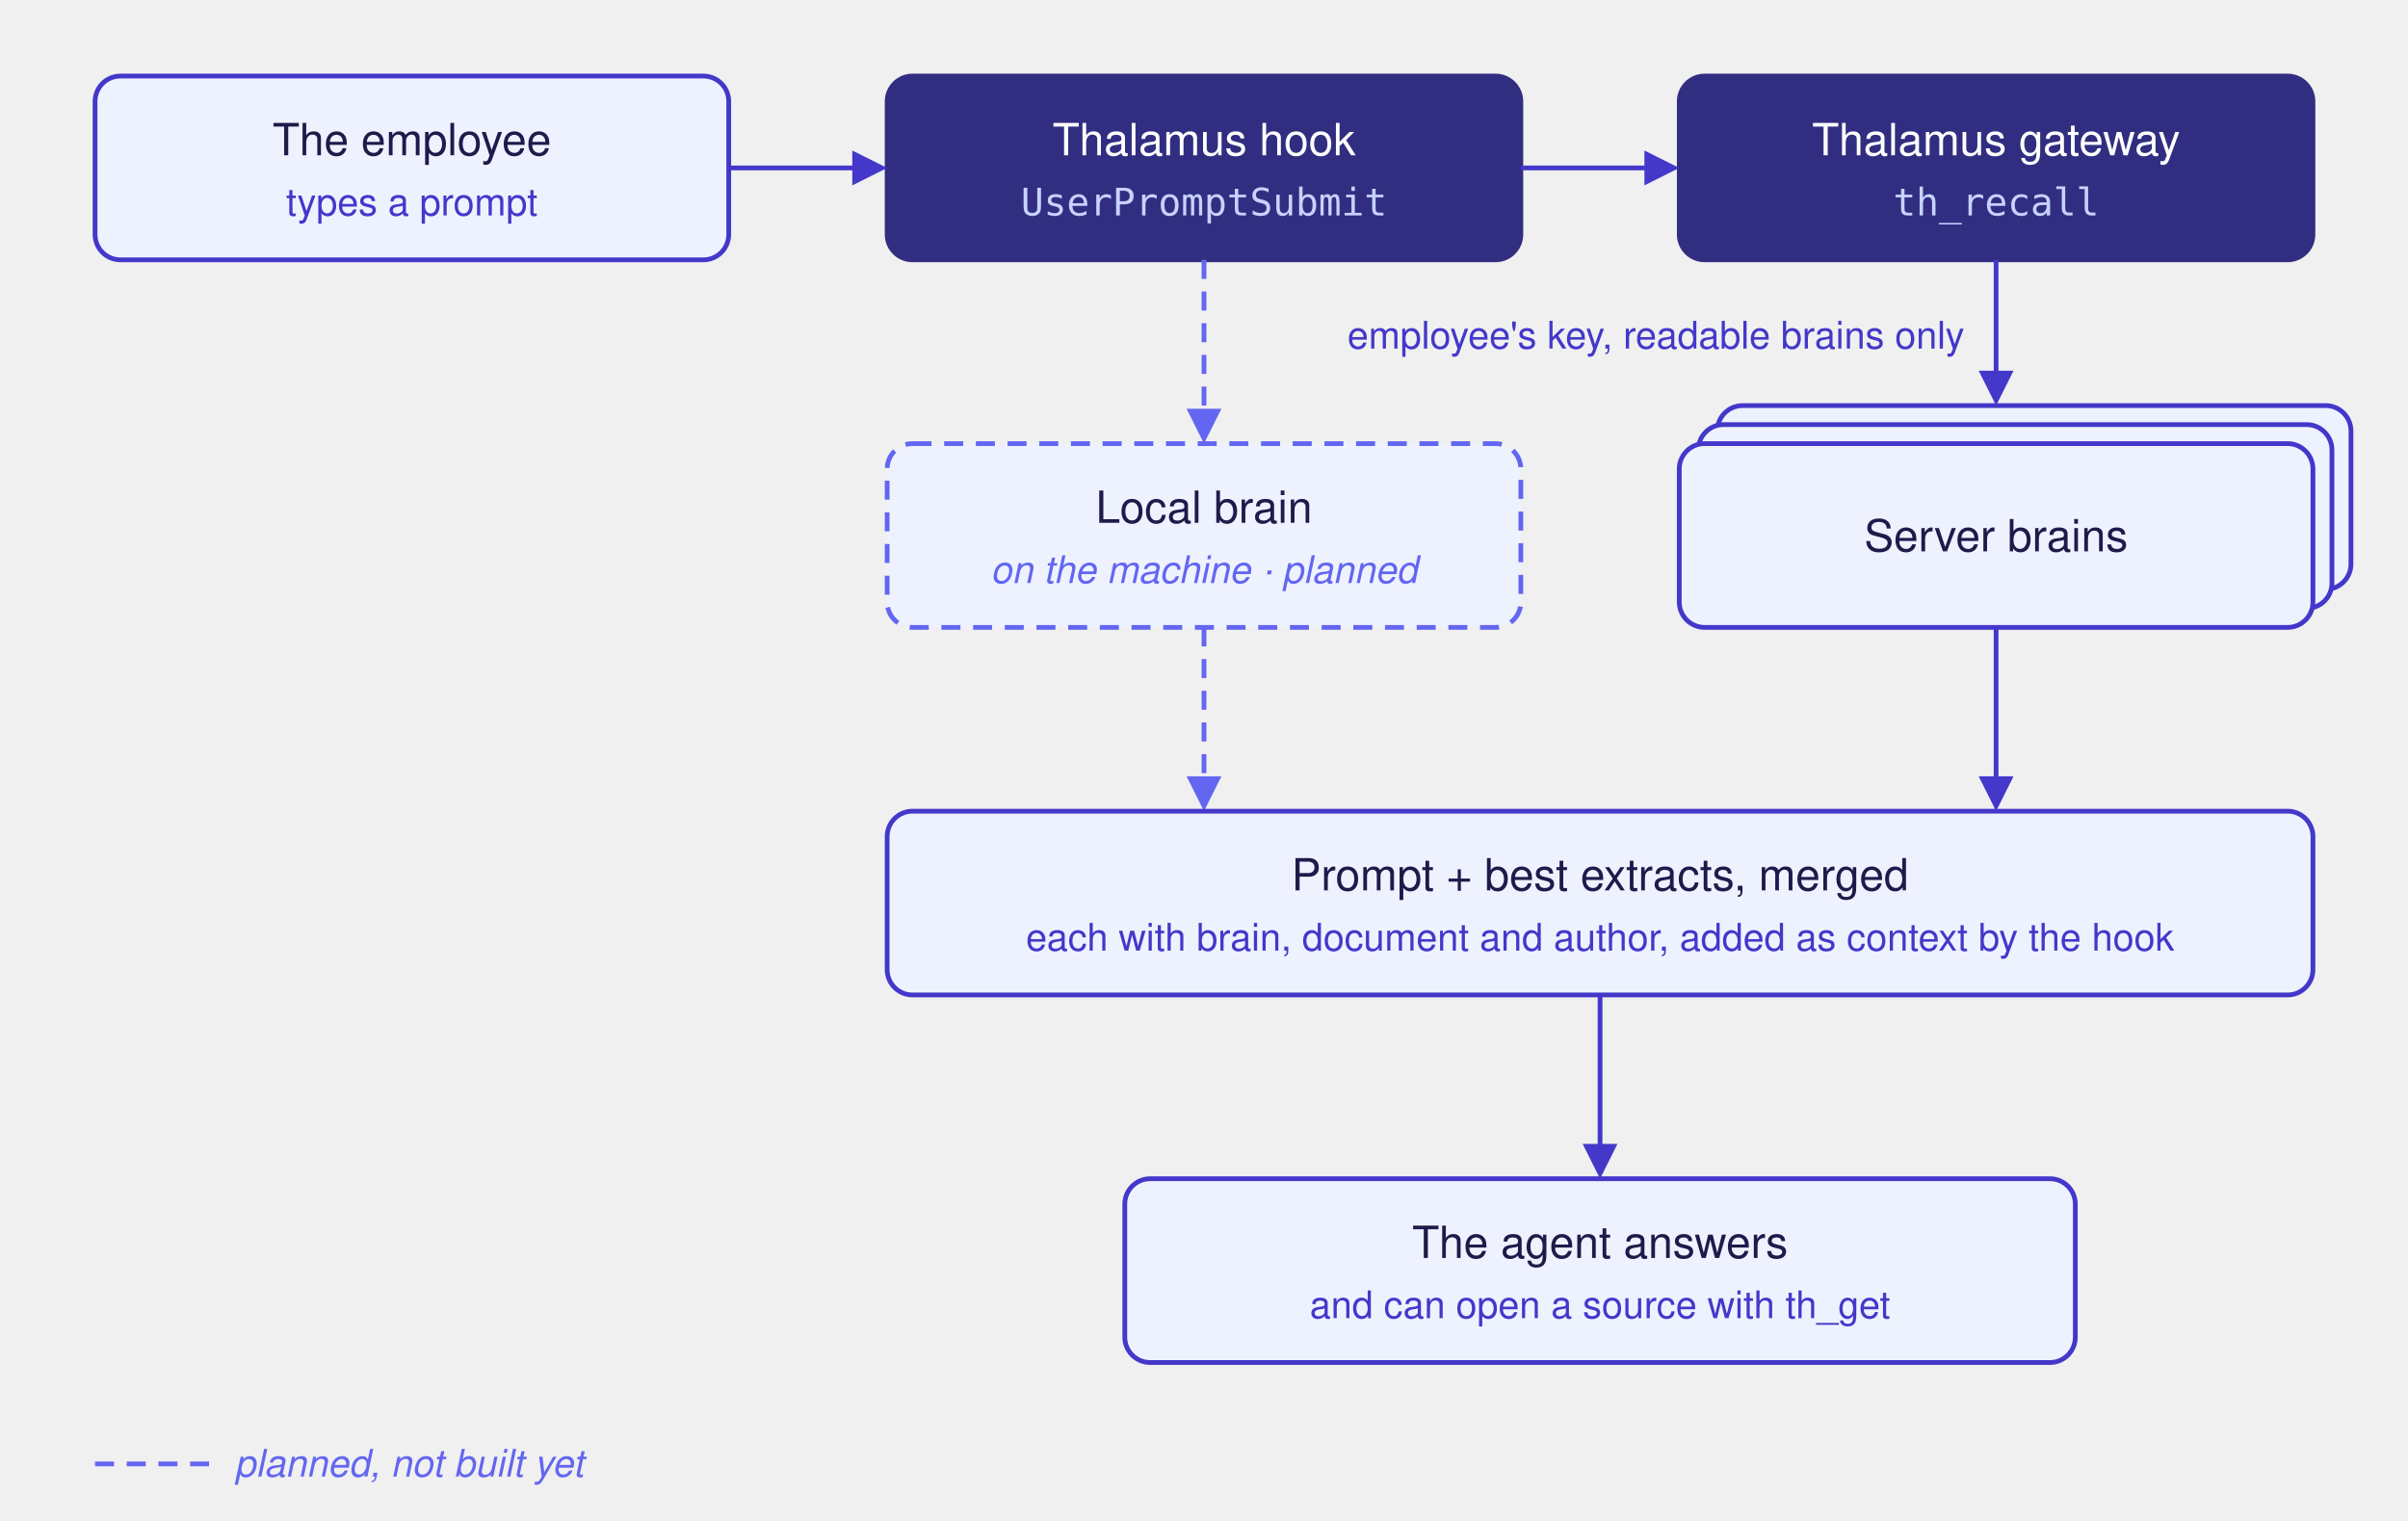
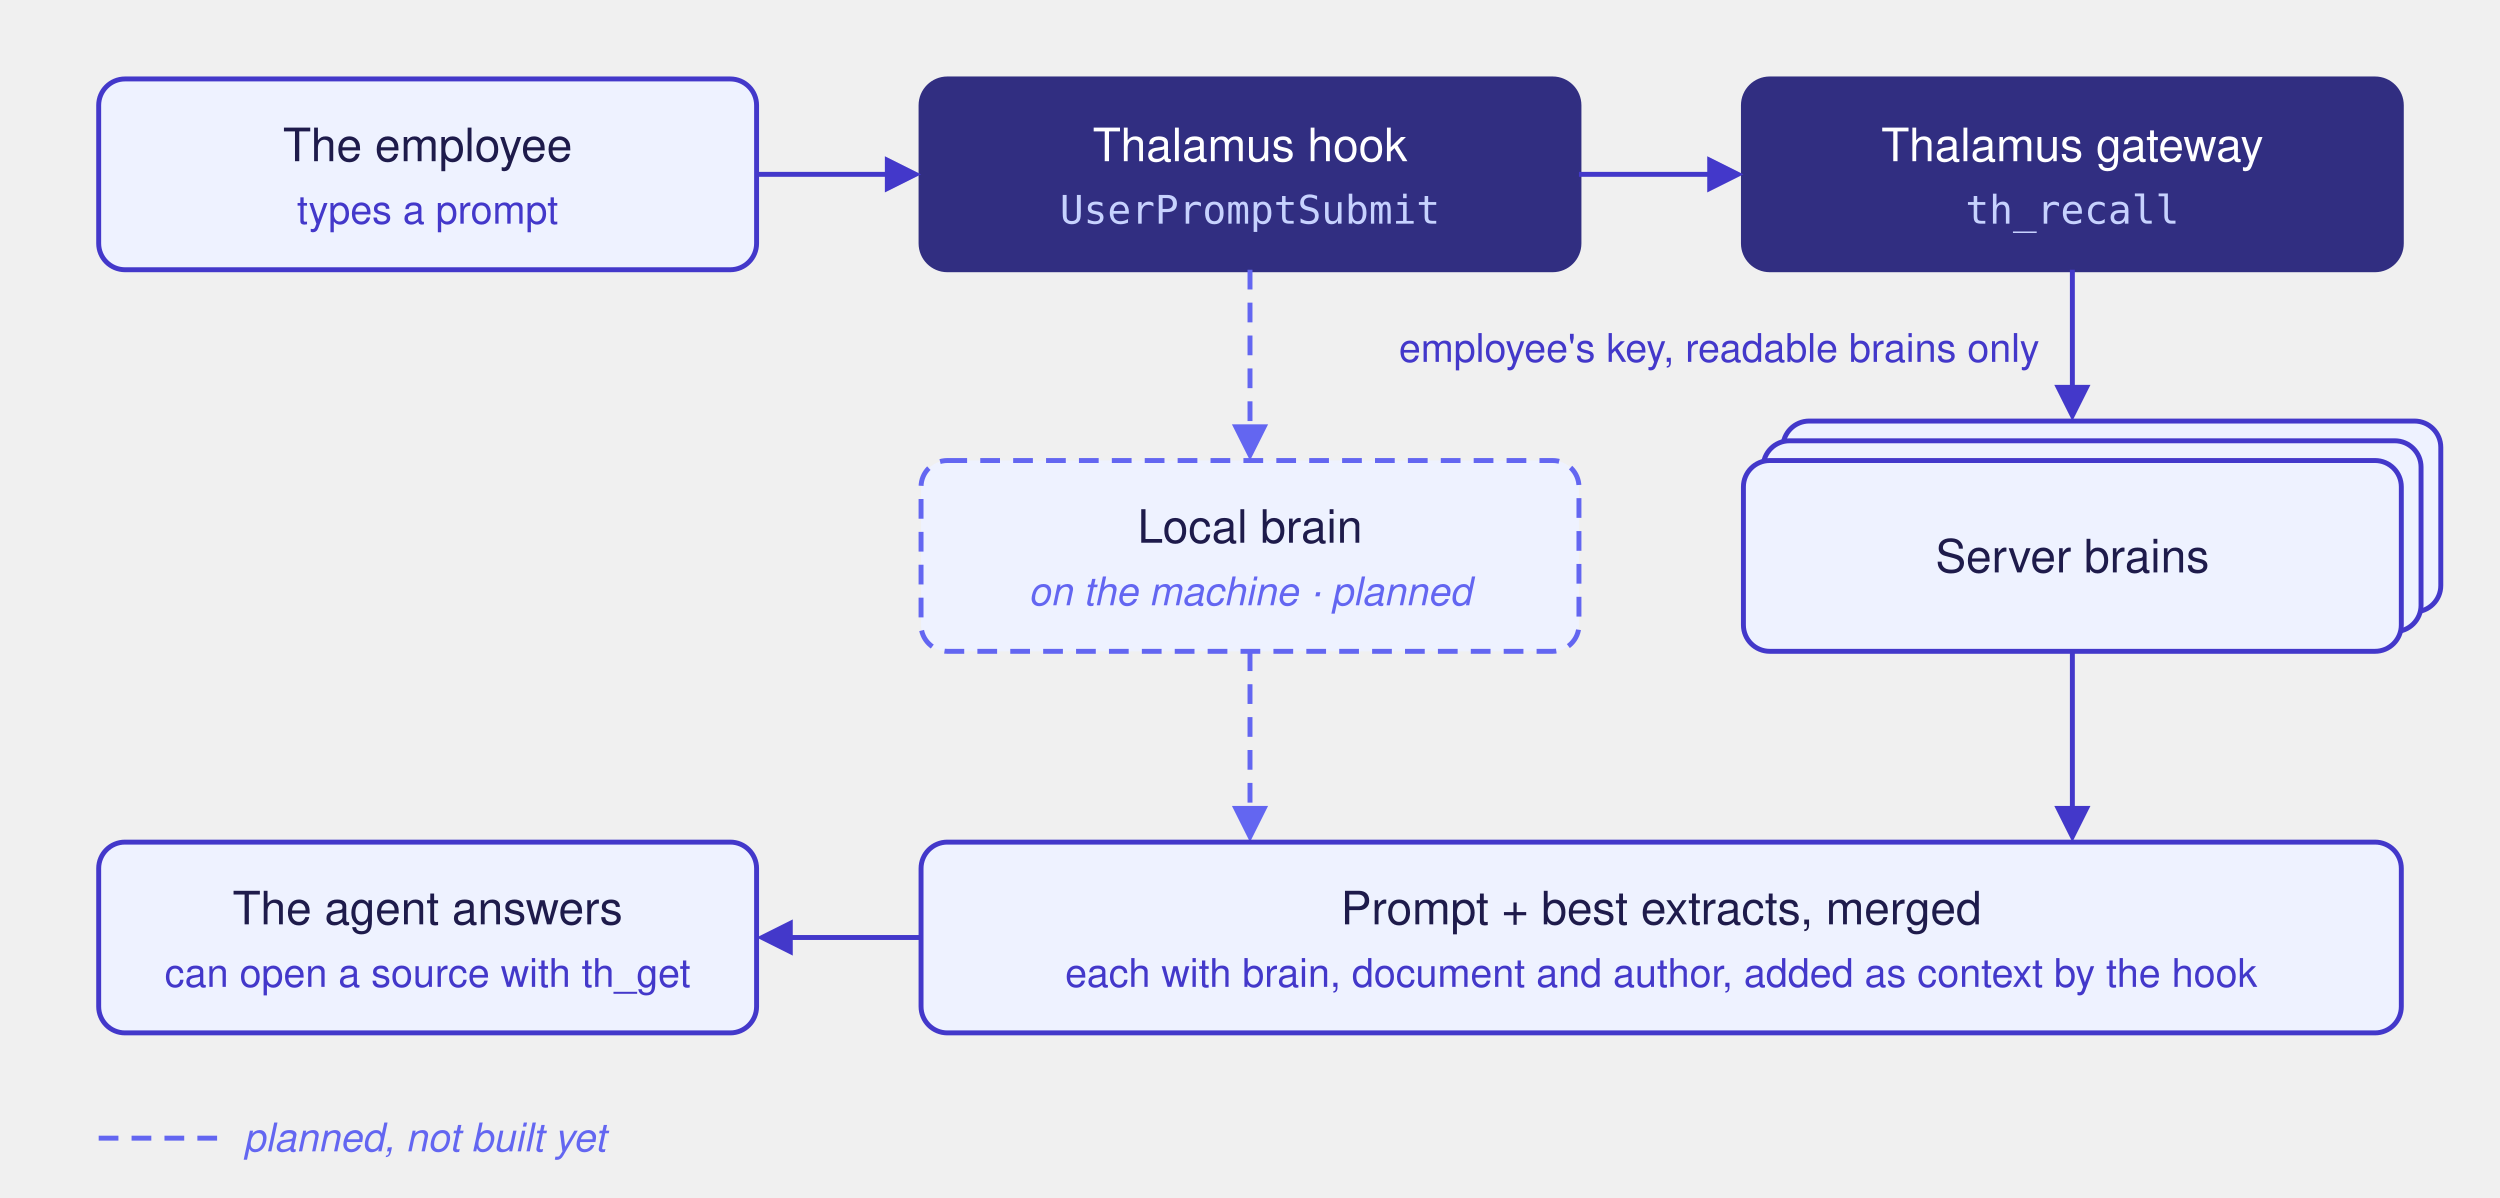
- <svg xmlns="http://www.w3.org/2000/svg" viewBox="0 0 760 480" width="760" height="480" role="img" aria-labelledby="title desc">
+ <svg xmlns="http://www.w3.org/2000/svg" viewBox="0 0 760 364" width="760" height="364" role="img" aria-labelledby="title desc">
  <style>
    .box { fill: #eef2ff; stroke: #4338ca; stroke-width: 1.5; }
    .core { fill: #312e81; stroke: #312e81; }
    .plan { stroke: #6366f1; stroke-width: 1.5; stroke-dasharray: 6 4; }
    .line { fill: none; stroke: #4338ca; stroke-width: 1.5; }
    .dash { fill: none; stroke: #6366f1; stroke-width: 1.5; stroke-dasharray: 6 4; }
    .head { fill: #4338ca; }
    .phead { fill: #6366f1; }
    text { font-family: -apple-system, "Segoe UI", Helvetica, Arial, sans-serif; fill: #1e1b4b; }
    .label { font-size: 14px; }
    .small { font-size: 12px; fill: #4338ca; }
    .ptext { font-size: 12px; fill: #6366f1; font-style: italic; }
    .mono { font-family: ui-monospace, SFMono-Regular, Menlo, Consolas, monospace; font-size: 13px; }
    @media (prefers-color-scheme: dark) {
      .box { fill: #1e1b4b; stroke: #a5b4fc; }
      .core { fill: #4338ca; stroke: #a5b4fc; }
      .plan, .dash { stroke: #818cf8; }
      .line { stroke: #a5b4fc; }
      .head { fill: #a5b4fc; }
      .phead { fill: #818cf8; }
      text { fill: #e0e7ff; }
      .small { fill: #c7d2fe; }
      .ptext { fill: #a5b4fc; }
    }
  </style>
  <rect class="box" x="30" y="24" width="200" height="58" rx="8" />
  <text class="label" x="130" y="49" text-anchor="middle">The employee</text>
  <text class="small" x="130" y="68" text-anchor="middle">types a prompt</text>
  <rect class="box core" x="280" y="24" width="200" height="58" rx="8" />
  <text class="label" x="380" y="49" text-anchor="middle" style="fill:#ffffff">Thalamus hook</text>
  <text class="mono" x="380" y="68" text-anchor="middle" style="font-size:12px;fill:#c7d2fe">UserPromptSubmit</text>
  <rect class="box core" x="530" y="24" width="200" height="58" rx="8" />
  <text class="label" x="630" y="49" text-anchor="middle" style="fill:#ffffff">Thalamus gateway</text>
  <text class="mono" x="630" y="68" text-anchor="middle" style="font-size:12px;fill:#c7d2fe">th_recall</text>
  <path class="line" d="M230 53 L 270 53" />
  <path class="head" d="M280 53 L 269 47.5 L 269 58.5 Z" />
  <path class="line" d="M480 53 L 520 53" />
  <path class="head" d="M530 53 L 519 47.5 L 519 58.5 Z" />
  <path class="dash" d="M380 82 L 380 130" />
  <path class="phead" d="M380 140 L 374.5 129 L 385.5 129 Z" />
  <rect class="box plan" x="280" y="140" width="200" height="58" rx="8" />
  <text class="label" x="380" y="165" text-anchor="middle">Local brain</text>
  <text class="ptext" x="380" y="184" text-anchor="middle">on the machine · planned</text>
  <path class="line" d="M630 82 L 630 118" />
  <path class="head" d="M630 128 L 624.5 117 L 635.5 117 Z" />
  <text class="small" x="620" y="110" text-anchor="end">employee's key, readable brains only</text>
  <rect class="box" x="542" y="128" width="200" height="58" rx="8" />
  <rect class="box" x="536" y="134" width="200" height="58" rx="8" />
  <rect class="box" x="530" y="140" width="200" height="58" rx="8" />
  <text class="label" x="630" y="174" text-anchor="middle">Server brains</text>
  <path class="dash" d="M380 198 L 380 246" />
  <path class="phead" d="M380 256 L 374.5 245 L 385.5 245 Z" />
  <path class="line" d="M630 198 L 630 246" />
  <path class="head" d="M630 256 L 624.5 245 L 635.5 245 Z" />
  <rect class="box" x="280" y="256" width="450" height="58" rx="8" />
  <text class="label" x="505" y="281" text-anchor="middle">Prompt + best extracts, merged</text>
  <text class="small" x="505" y="300" text-anchor="middle">each with brain, document and author, added as context by the hook</text>
-   <path class="line" d="M505 314 L 505 362" />
-   <path class="head" d="M505 372 L 499.5 361 L 510.5 361 Z" />
-   <rect class="box" x="355" y="372" width="300" height="58" rx="8" />
-   <text class="label" x="505" y="397" text-anchor="middle">The agent answers</text>
-   <text class="small" x="505" y="416" text-anchor="middle">and can open a source with th_get</text>
-   <path class="dash" d="M30 462 L 66 462" />
-   <text class="ptext" x="74" y="466">planned, not built yet</text>
+   <path class="line" d="M280 285 L 240 285" />
+   <path class="head" d="M230 285 L 241 279.5 L 241 290.5 Z" />
+   <rect class="box" x="30" y="256" width="200" height="58" rx="8" />
+   <text class="label" x="130" y="281" text-anchor="middle">The agent answers</text>
+   <text class="small" x="130" y="300" text-anchor="middle">can open a source with th_get</text>
+   <path class="dash" d="M30 346 L 66 346" />
+   <text class="ptext" x="74" y="350">planned, not built yet</text>
</svg>
